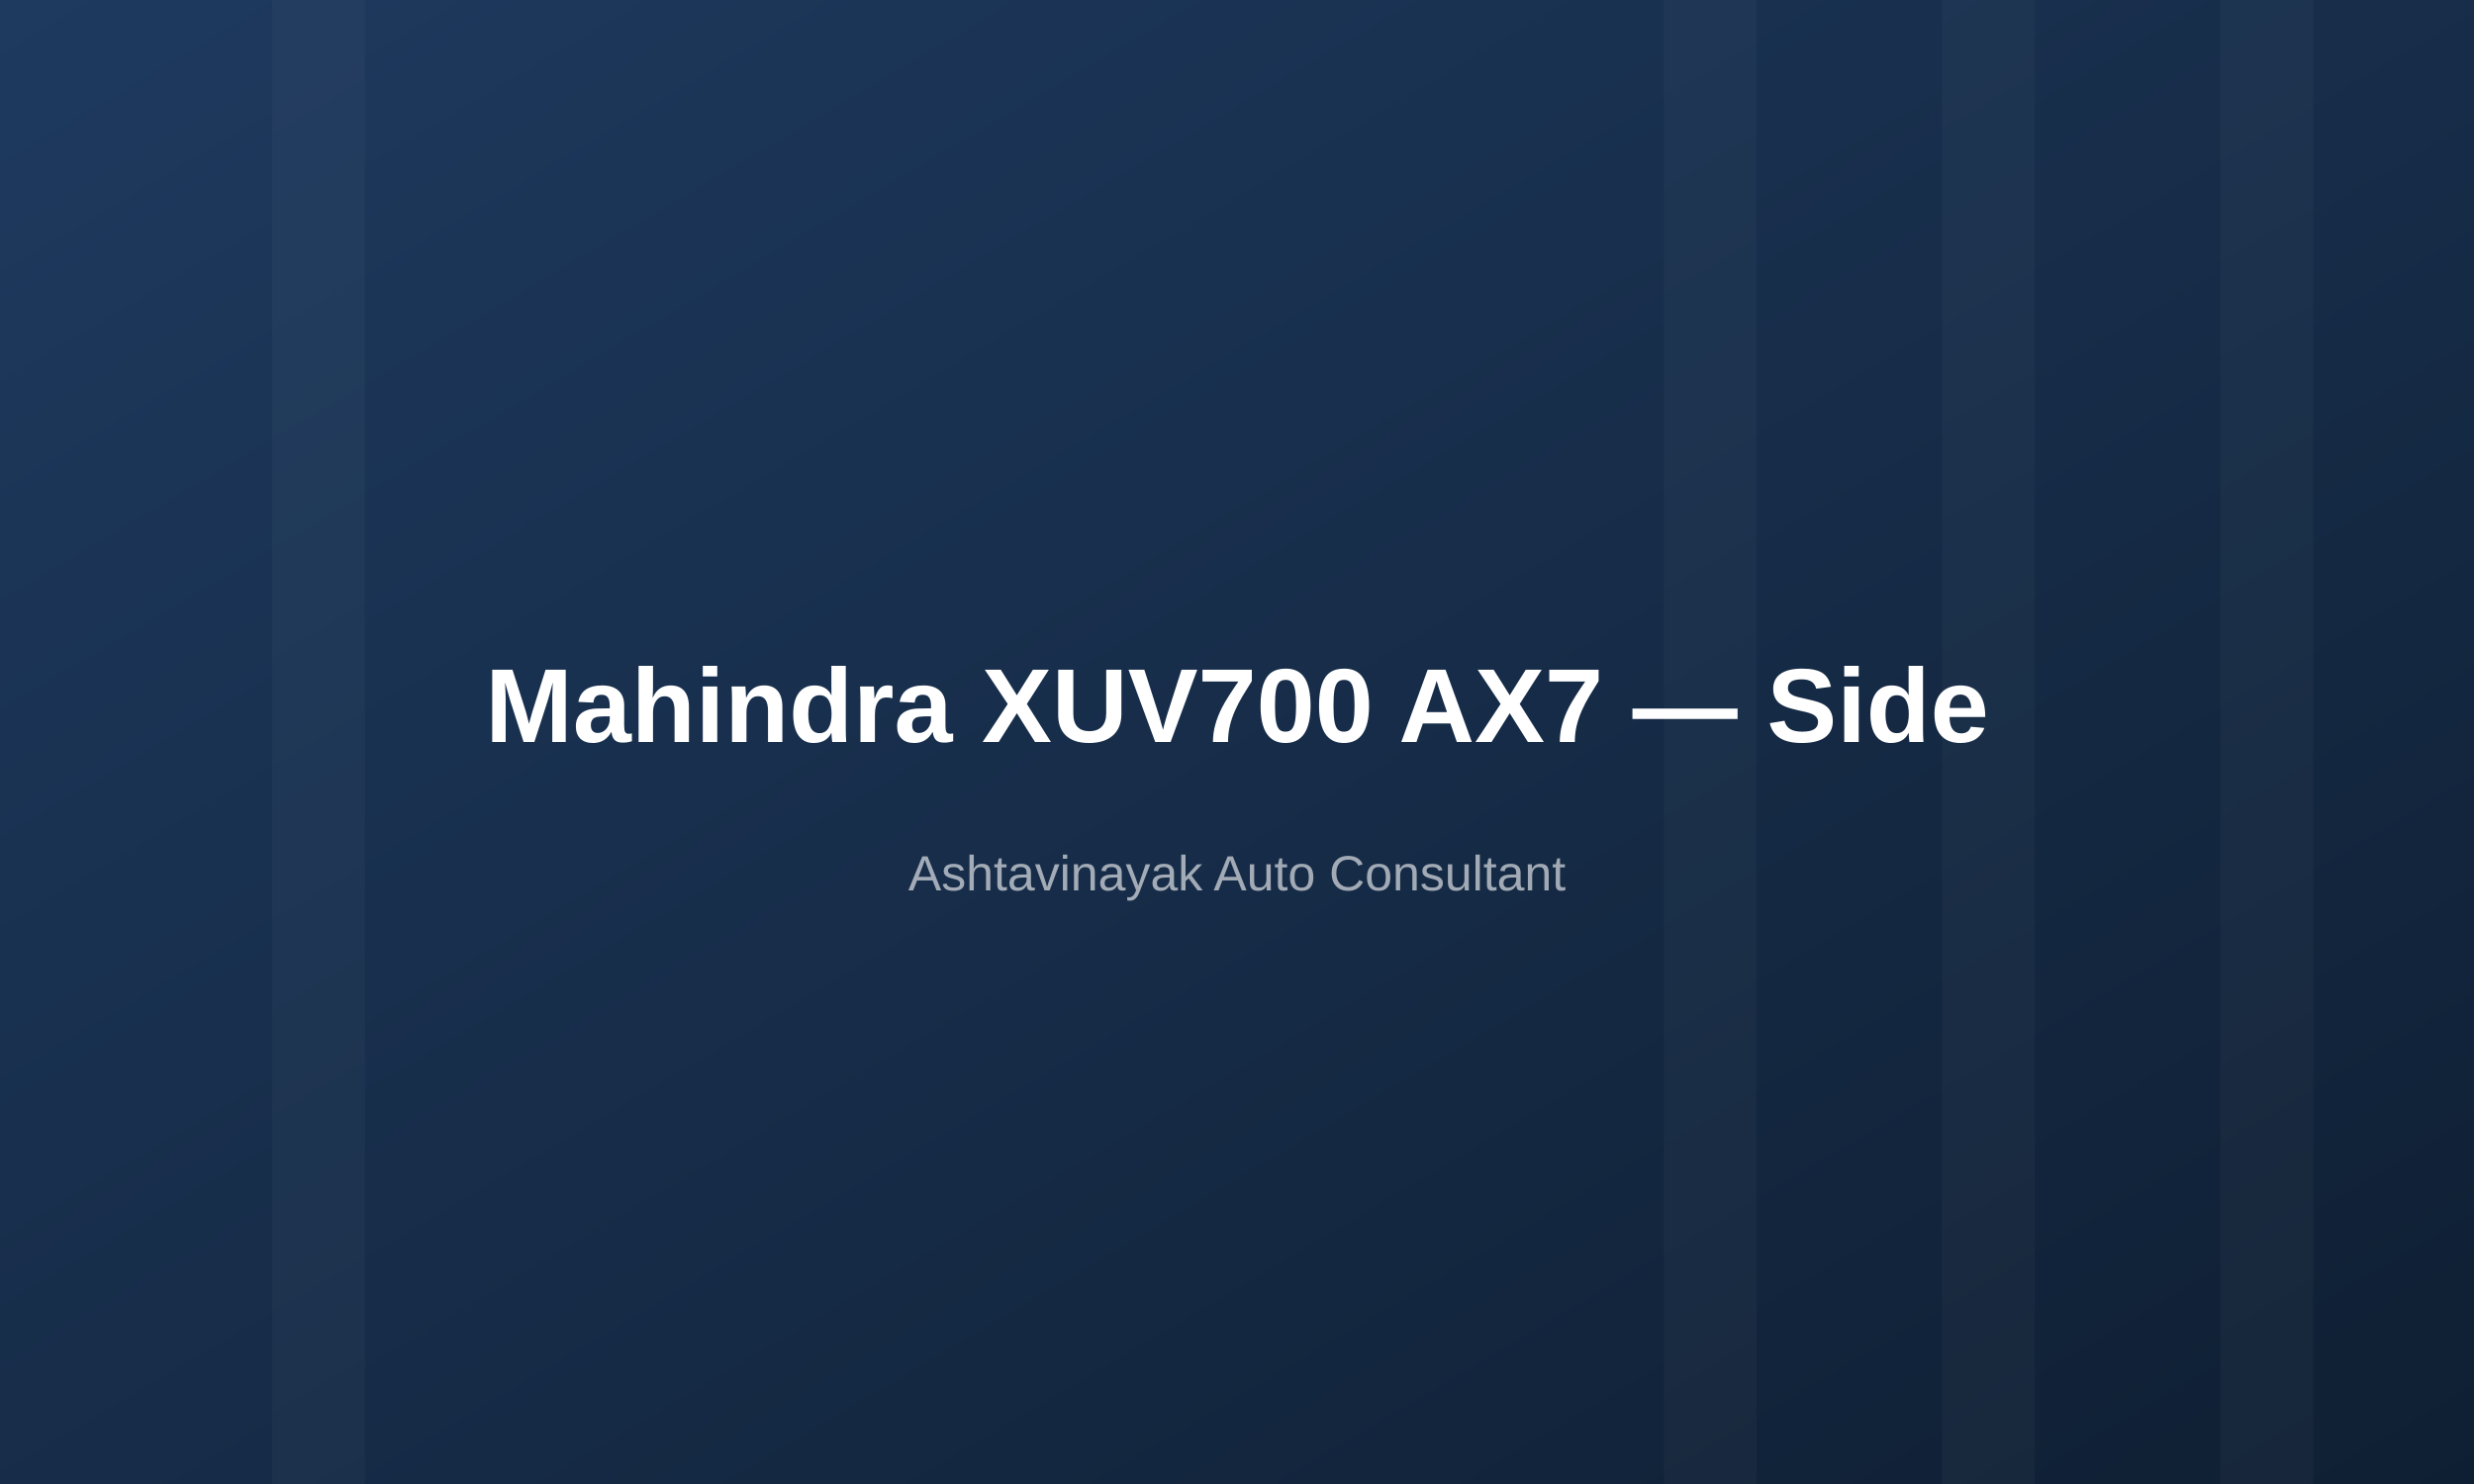
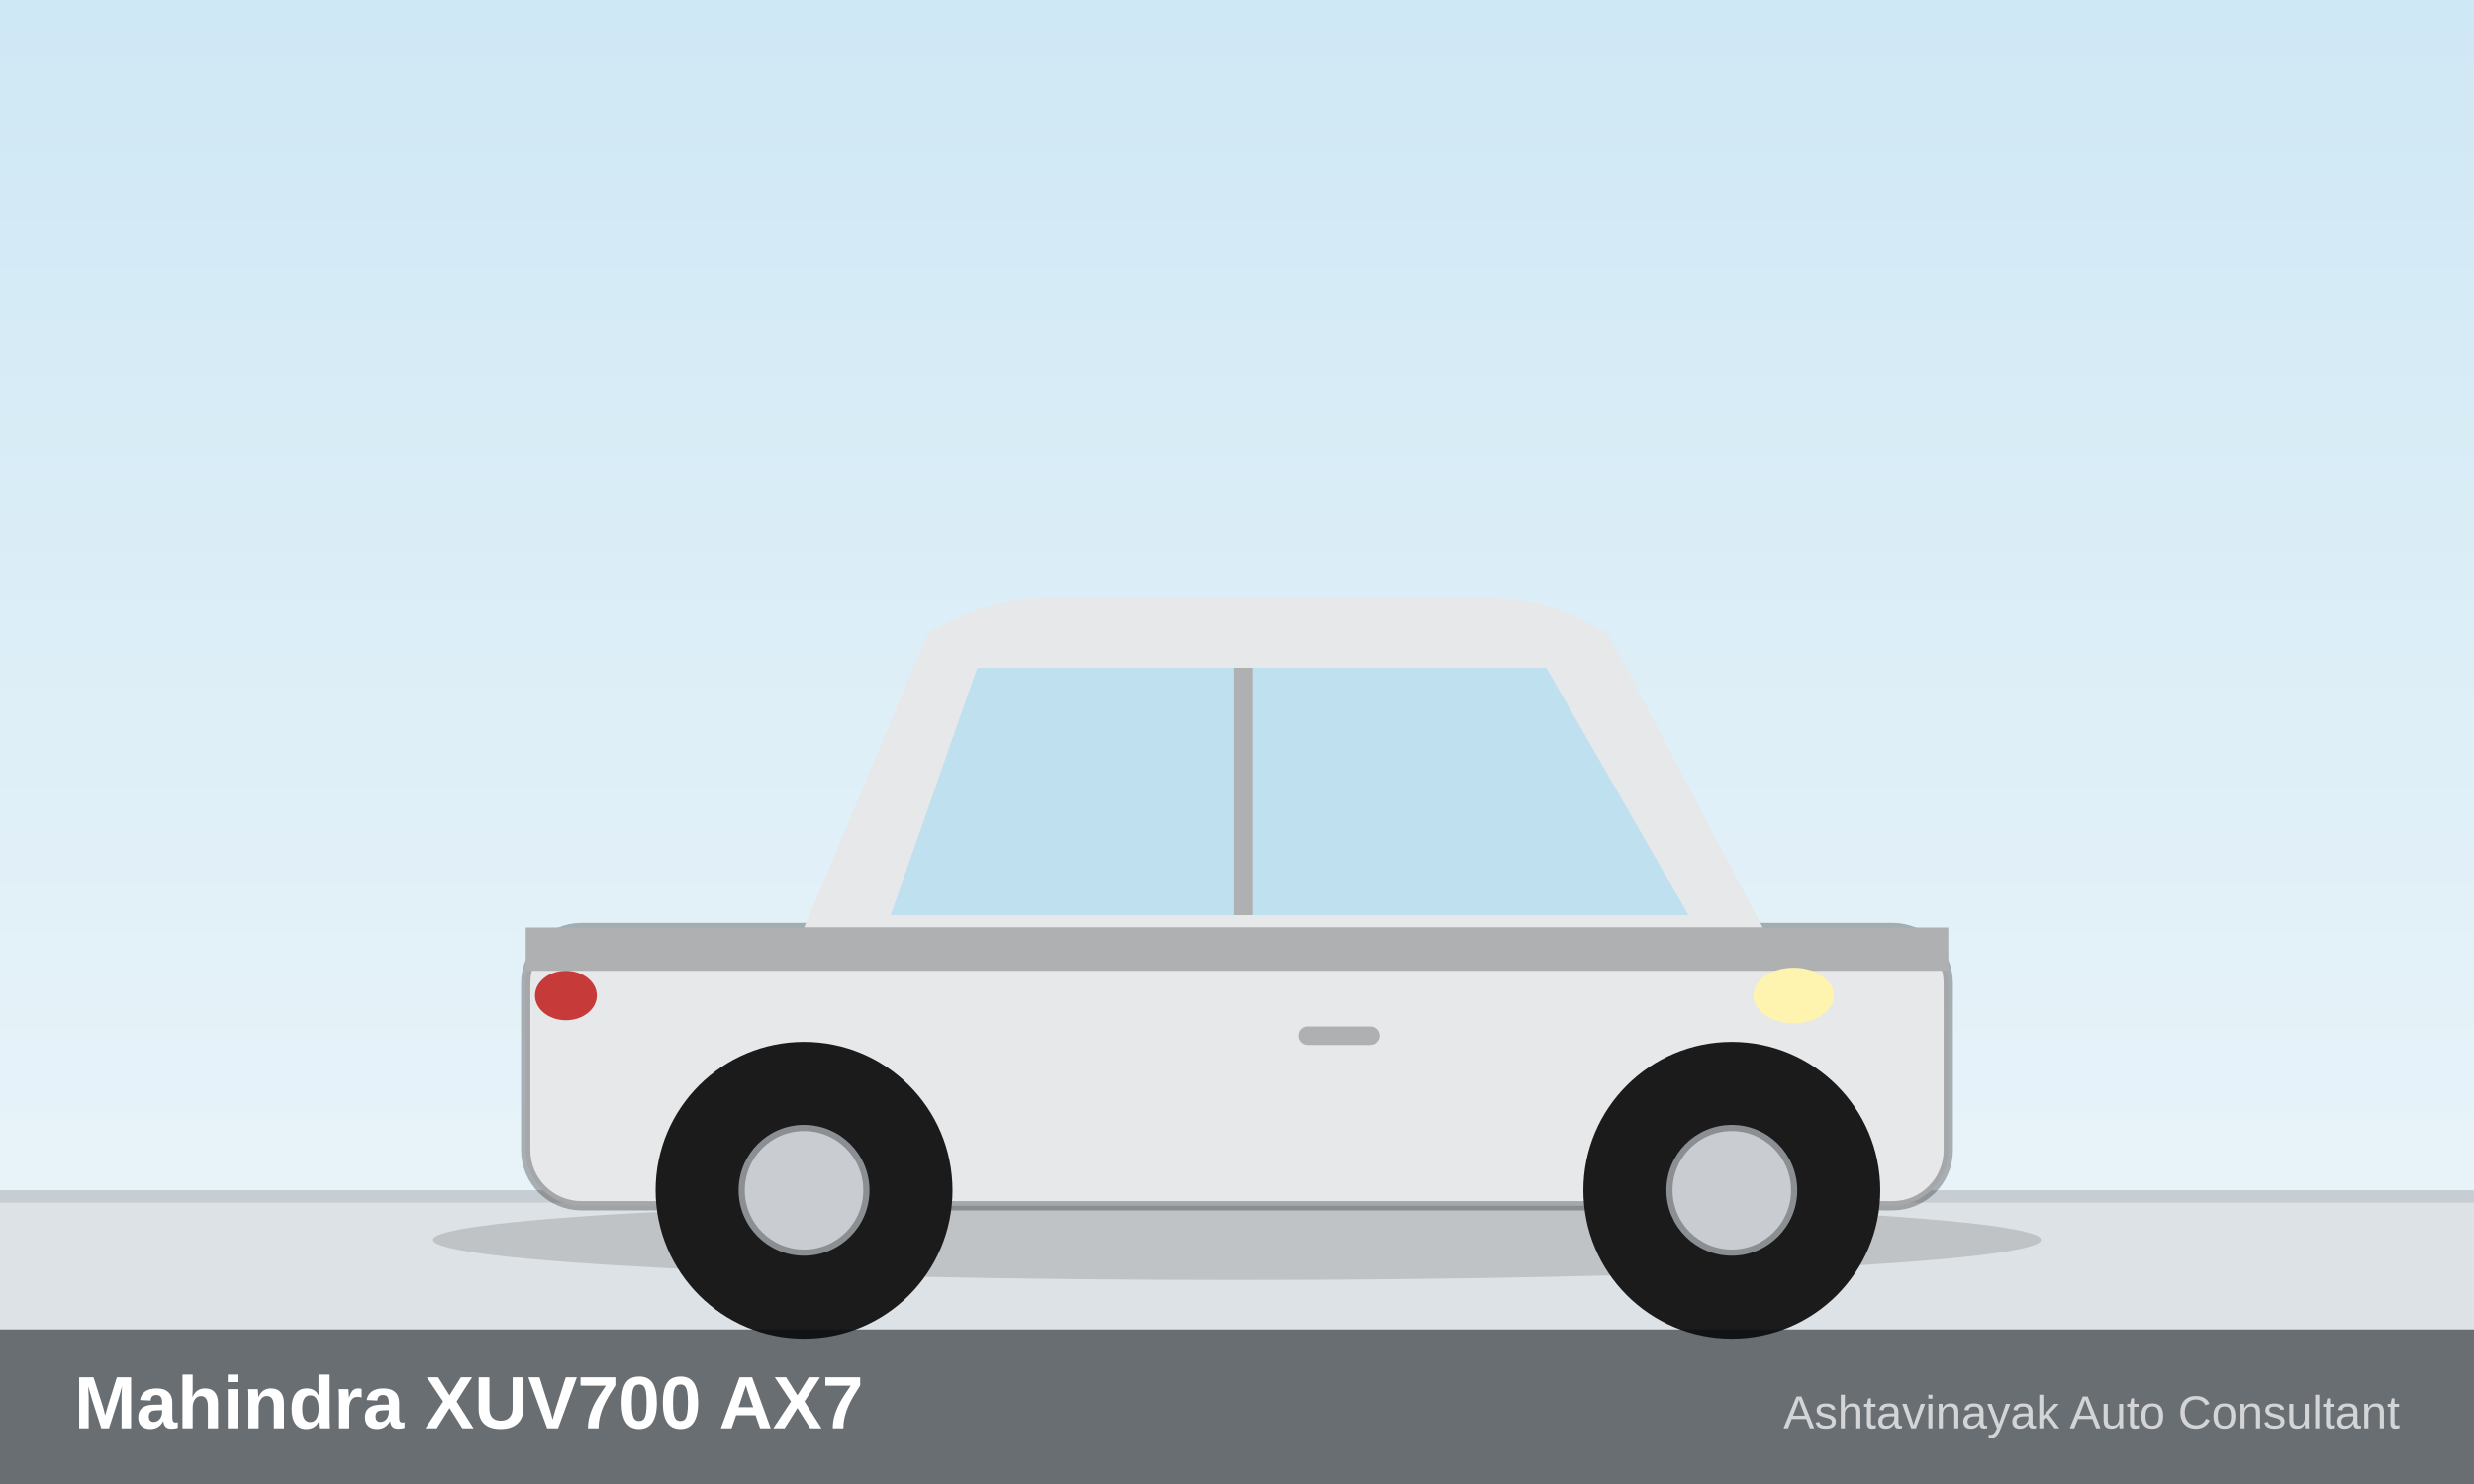
<svg xmlns="http://www.w3.org/2000/svg" width="800" height="480" viewBox="0 0 800 480">
  <defs>
-     <linearGradient id="g34" x1="0" y1="0" x2="1" y2="1">
-       <stop offset="0" stop-color="#1e3a5f" />
-       <stop offset="1" stop-color="#0f1f33" />
+     <linearGradient id="sky" x1="0" y1="0" x2="0" y2="1">
+       <stop offset="0" stop-color="#cfe8f5" />
+       <stop offset="1" stop-color="#eef6fa" />
    </linearGradient>
  </defs>
-   <rect width="800" height="480" fill="url(#g34)" />
-   <rect x="538" y="0" width="30" height="480" fill="white" opacity="0.03" />
-   <rect x="628" y="0" width="30" height="480" fill="white" opacity="0.03" />
-   <rect x="718" y="0" width="30" height="480" fill="white" opacity="0.03" />
-   <rect x="88" y="0" width="30" height="480" fill="white" opacity="0.03" />
-   <text x="50%" y="50%" text-anchor="middle" font-family="Arial, sans-serif" font-size="34" font-weight="700" fill="white">Mahindra XUV700 AX7 — Side</text>
-   <text x="50%" y="60%" text-anchor="middle" font-family="Arial, sans-serif" font-size="16" fill="rgba(255,255,255,0.6)">Ashtavinayak Auto Consultant</text>
+   <rect width="800" height="480" fill="url(#sky)" />
+   <rect x="0" y="385" width="800" height="95" fill="#dde2e6" />
+   <rect x="0" y="385" width="800" height="4" fill="#c7ced3" />
+   <ellipse cx="400" cy="401" rx="260" ry="13" fill="#000" opacity="0.14" />
+   <rect x="170" y="300" width="460" height="90" rx="18" fill="#e6e8ea" stroke="rgba(0,0,0,0.28)" stroke-width="3" />
+   <path d="M 260,300 L 300,205 Q 320,193 340,193 L 480,193 Q 500,193 520,205 L 570,300 Z" fill="#e6e8ea" />
+   <path d="M 288,296 L 316,216 L 500,216 L 546,296 Z" fill="#bfe0ee" />
+   <line x1="402" y1="216" x2="402" y2="296" stroke="#aeb0b2" stroke-width="6" />
+   <rect x="170" y="300" width="460" height="14" fill="#aeb0b2" />
+   <rect x="420" y="332" width="26" height="6" rx="3" fill="#aeb0b2" />
+   <ellipse cx="580" cy="322" rx="13" ry="9" fill="#fff3b0" />
+   <ellipse cx="183" cy="322" rx="10" ry="8" fill="#c73a3a" />
+   <circle cx="260" cy="385" r="48" fill="#1b1b1b" />
+   <circle cx="260" cy="385" r="20.16" fill="#c9ccd0" />
+   <circle cx="260" cy="385" r="20.16" fill="none" stroke="#8b8f93" stroke-width="2" />
+   <circle cx="560" cy="385" r="48" fill="#1b1b1b" />
+   <circle cx="560" cy="385" r="20.16" fill="#c9ccd0" />
+   <circle cx="560" cy="385" r="20.16" fill="none" stroke="#8b8f93" stroke-width="2" />
+   <rect x="0" y="430" width="800" height="50" fill="rgba(10,15,20,0.55)" />
+   <text x="24" y="462" font-family="Arial, sans-serif" font-size="24" font-weight="700" fill="white">Mahindra XUV700 AX7</text>
+   <text x="776" y="462" text-anchor="end" font-family="Arial, sans-serif" font-size="15" fill="rgba(255,255,255,0.7)">Ashtavinayak Auto Consultant</text>
</svg>
